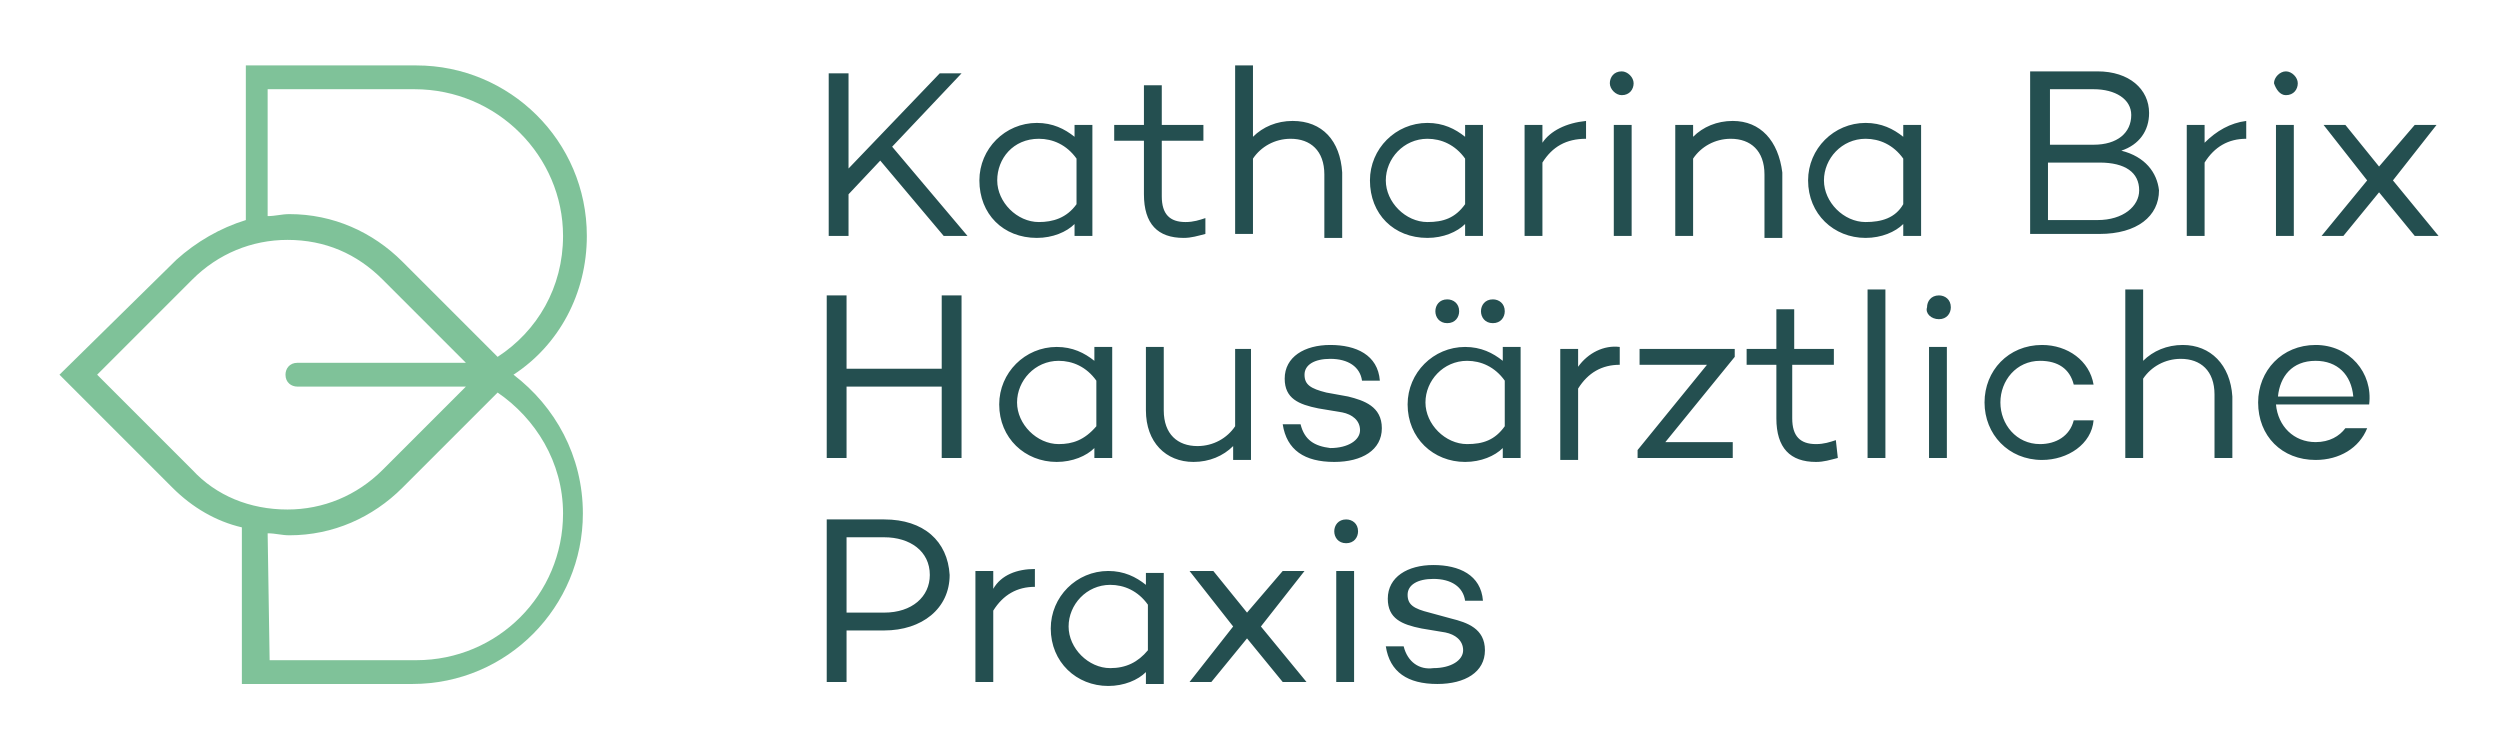
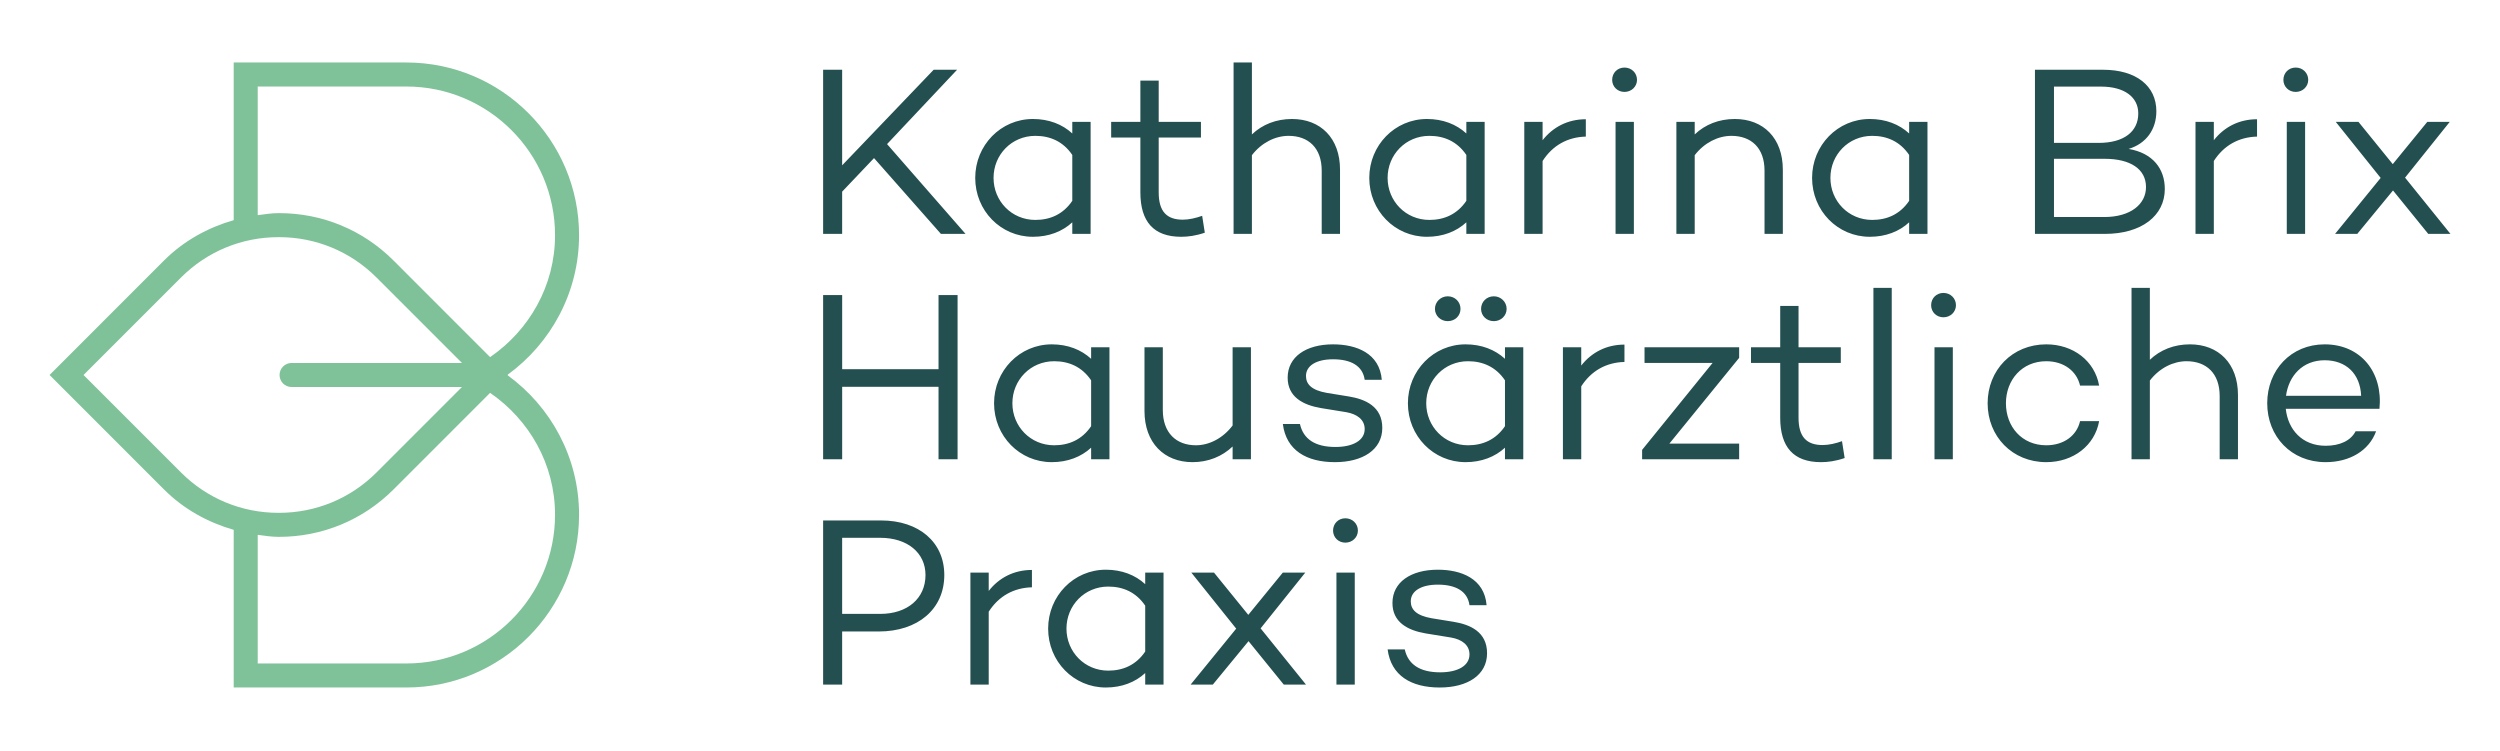
- <svg xmlns="http://www.w3.org/2000/svg" version="1.1" id="Ebene_1" x="0px" y="0px" viewBox="0 0 126.1 37.9" style="enable-background:new 0 0 126.1 37.9;" xml:space="preserve">
-   <style type="text/css">
- 	.st0{fill:#244F50;}
- 	.st1{fill:#7FC299;}
- </style>
+ <svg xmlns="http://www.w3.org/2000/svg" version="1.1" id="Ebene_1" x="0px" y="0px" viewBox="0 0 141.732 42.52" enable-background="new 0 0 141.732 42.52" xml:space="preserve">
  <g>
-     <path class="st0" d="M70.8,32.6h-0.9c0.2,1.3,1.1,1.9,2.6,1.9c1.4,0,2.4-0.6,2.4-1.7c0-1.1-0.9-1.4-1.7-1.6l-1.1-0.3   c-0.8-0.2-1.1-0.4-1.1-0.9c0-0.5,0.5-0.8,1.3-0.8c0.9,0,1.5,0.4,1.6,1.1h0.9c-0.1-1.3-1.2-1.8-2.5-1.8c-1.3,0-2.3,0.6-2.3,1.7   c0,1,0.7,1.3,1.7,1.5l1.2,0.2c0.5,0.1,0.9,0.4,0.9,0.9s-0.6,0.9-1.5,0.9C71.6,33.8,71,33.4,70.8,32.6 M67.4,34.4h0.9v-5.6h-0.9   V34.4z M67.9,27.4c0.4,0,0.6-0.3,0.6-0.6c0-0.4-0.3-0.6-0.6-0.6c-0.4,0-0.6,0.3-0.6,0.6C67.3,27.1,67.5,27.4,67.9,27.4 M65.9,34.4   l-2.3-2.8l2.2-2.8h-1.1l-1.8,2.1l-1.7-2.1H60l2.2,2.8l0,0L60,34.4h1.1l1.8-2.2l1.8,2.2H65.9z M56,33.7c-1.1,0-2.1-1-2.1-2.1   c0-1.1,0.9-2.1,2.1-2.1c0.7,0,1.4,0.3,1.9,1v2.3C57.4,33.4,56.8,33.7,56,33.7 M57.8,28.9v0.6c-0.5-0.4-1.1-0.7-1.9-0.7   c-1.6,0-2.9,1.3-2.9,2.9c0,1.7,1.3,2.9,2.9,2.9c0.8,0,1.5-0.3,1.9-0.7v0.6h0.9v-5.6L57.8,28.9L57.8,28.9z M50.1,29.7v-0.9h-0.9v5.6   h0.9v-3.6c0.5-0.8,1.2-1.2,2.1-1.2v-0.9C51.3,28.7,50.5,29,50.1,29.7 M44.6,30.9h-1.9v-3.8h1.9c1.3,0,2.3,0.7,2.3,1.9   C46.9,30.1,46,30.9,44.6,30.9 M44.6,26.2h-2.9v8.2h1v-2.6h1.9c1.9,0,3.3-1.1,3.3-2.8C47.8,27.3,46.6,26.2,44.6,26.2" />
-     <path class="st0" d="M116.8,18.2c1.1,0,1.8,0.7,1.9,1.8h-3.8C115,19,115.6,18.2,116.8,18.2 M116.8,17.4c-1.7,0-2.9,1.3-2.9,2.9   c0,1.7,1.2,2.9,2.9,2.9c1.2,0,2.2-0.6,2.6-1.6h-1.1c-0.3,0.4-0.8,0.7-1.5,0.7c-1.1,0-1.9-0.8-2-1.9h4.7   C119.7,18.8,118.5,17.4,116.8,17.4 M110.1,17.4c-0.8,0-1.5,0.3-2,0.8v-3.6h-0.9v8.5h0.9v-4c0.4-0.6,1.1-1,1.9-1   c1,0,1.7,0.6,1.7,1.8v3.2h0.9V20C112.5,18.4,111.5,17.4,110.1,17.4 M102.9,22.4c-1.2,0-2-1-2-2.1c0-1.1,0.8-2.1,2-2.1   c0.9,0,1.5,0.4,1.7,1.2h1c-0.2-1.2-1.3-2-2.6-2c-1.7,0-2.9,1.3-2.9,2.9c0,1.6,1.2,2.9,2.9,2.9c1.3,0,2.5-0.8,2.6-2h-1   C104.4,22,103.7,22.4,102.9,22.4 M97.3,23.1h0.9v-5.6h-0.9V23.1z M97.8,16.1c0.4,0,0.6-0.3,0.6-0.6c0-0.4-0.3-0.6-0.6-0.6   c-0.4,0-0.6,0.3-0.6,0.6C97.1,15.8,97.4,16.1,97.8,16.1 M94.2,23.1h0.9v-8.5h-0.9V23.1z M92.6,22.2c-0.3,0.1-0.6,0.2-1,0.2   c-0.8,0-1.2-0.4-1.2-1.3v-2.7h2.1v-0.8h-2v-2h-0.9v2h-1.5v0.8h1.5v2.7c0,1.5,0.7,2.2,2,2.2c0.4,0,0.7-0.1,1.1-0.2L92.6,22.2z    M87.5,17.6h-4.8v0.8h3.4l-3.5,4.3v0.4h4.8v-0.8H84l3.5-4.3V17.6z M79.6,18.5v-0.9h-0.9v5.6h0.9v-3.6c0.5-0.8,1.2-1.2,2.1-1.2v-0.9   C80.9,17.4,80.1,17.8,79.6,18.5 M74,22.4c-1.1,0-2.1-1-2.1-2.1c0-1.1,0.9-2.1,2.1-2.1c0.7,0,1.4,0.3,1.9,1v2.3   C75.4,22.2,74.8,22.4,74,22.4 M75.8,17.6v0.6c-0.5-0.4-1.1-0.7-1.9-0.7c-1.6,0-2.9,1.3-2.9,2.9c0,1.7,1.3,2.9,2.9,2.9   c0.8,0,1.5-0.3,1.9-0.7v0.5h0.9v-5.6H75.8z M75.3,16.3c0.4,0,0.6-0.3,0.6-0.6c0-0.4-0.3-0.6-0.6-0.6c-0.4,0-0.6,0.3-0.6,0.6   C74.7,16,74.9,16.3,75.3,16.3 M73,16.3c0.4,0,0.6-0.3,0.6-0.6c0-0.4-0.3-0.6-0.6-0.6c-0.4,0-0.6,0.3-0.6,0.6   C72.4,16,72.6,16.3,73,16.3 M65.6,21.4h-0.9c0.2,1.3,1.1,1.9,2.6,1.9c1.4,0,2.4-0.6,2.4-1.7c0-1.1-0.9-1.4-1.7-1.6l-1.1-0.2   c-0.8-0.2-1.1-0.4-1.1-0.9c0-0.5,0.5-0.8,1.3-0.8c0.9,0,1.5,0.4,1.6,1.1h0.9c-0.1-1.3-1.2-1.8-2.5-1.8c-1.3,0-2.3,0.6-2.3,1.7   c0,1,0.7,1.3,1.7,1.5l1.2,0.2c0.5,0.1,0.9,0.4,0.9,0.9s-0.6,0.9-1.5,0.9C66.3,22.5,65.8,22.2,65.6,21.4 M62.3,17.6v3.9   c-0.4,0.6-1.1,1-1.9,1c-1,0-1.7-0.6-1.7-1.8v-3.2h-0.9v3.2c0,1.6,1,2.6,2.4,2.6c0.8,0,1.5-0.3,2-0.8v0.7h0.9v-5.6H62.3z M53.4,22.4   c-1.1,0-2.1-1-2.1-2.1c0-1.1,0.9-2.1,2.1-2.1c0.7,0,1.4,0.3,1.9,1v2.3C54.7,22.2,54.1,22.4,53.4,22.4 M55.2,17.6v0.6   c-0.5-0.4-1.1-0.7-1.9-0.7c-1.6,0-2.9,1.3-2.9,2.9c0,1.7,1.3,2.9,2.9,2.9c0.8,0,1.5-0.3,1.9-0.7v0.5h0.9v-5.6H55.2z M47.5,14.9v3.7   h-4.8v-3.7h-1v8.2h1v-3.6h4.8v3.6h1v-8.2H47.5z" />
-     <path class="st0" d="M123,11.9l-2.3-2.8l2.2-2.8h-1.1L120,8.4l-1.7-2.1h-1.1l2.2,2.8l0,0l-2.3,2.8h1.1l1.8-2.2l1.8,2.2   C121.8,11.9,123,11.9,123,11.9z M114.8,11.9h0.9V6.3h-0.9V11.9z M115.3,4.8c0.4,0,0.6-0.3,0.6-0.6s-0.3-0.6-0.6-0.6   s-0.6,0.3-0.6,0.6C114.8,4.5,115,4.8,115.3,4.8 M111.2,7.2V6.3h-0.9v5.6h0.9V8.2c0.5-0.8,1.2-1.2,2.1-1.2V6.1   C112.5,6.2,111.8,6.6,111.2,7.2 M105.8,11.1h-2.5V8.2h2.6c1.3,0,2,0.5,2,1.4C107.9,10.4,107.1,11.1,105.8,11.1 M105.6,4.5   c1.1,0,1.9,0.5,1.9,1.3c0,0.9-0.7,1.5-1.9,1.5h-2.2V4.5H105.6z M107,7.6c0.9-0.3,1.4-1,1.4-1.9c0-1.2-1-2.1-2.6-2.1h-3.4v8.2h3.5   c1.9,0,3-0.9,3-2.2C108.8,8.7,108.2,7.9,107,7.6 M94.1,11.2c-1.1,0-2.1-1-2.1-2.1C92,8,92.9,7,94.1,7c0.7,0,1.4,0.3,1.9,1v2.3   C95.6,11,94.9,11.2,94.1,11.2 M96,6.3v0.6c-0.5-0.4-1.1-0.7-1.9-0.7c-1.6,0-2.9,1.3-2.9,2.9c0,1.7,1.3,2.9,2.9,2.9   c0.8,0,1.5-0.3,1.9-0.7v0.6h0.9V6.3H96z M87.4,6.1c-0.8,0-1.5,0.3-2,0.8V6.3h-0.9v5.6h0.9V8c0.4-0.6,1.1-1,1.9-1   c1,0,1.7,0.6,1.7,1.8v3.2h0.9V8.7C89.7,7.1,88.8,6.1,87.4,6.1 M81.4,11.9h0.9V6.3h-0.9V11.9z M81.8,4.8c0.4,0,0.6-0.3,0.6-0.6   s-0.3-0.6-0.6-0.6c-0.4,0-0.6,0.3-0.6,0.6S81.5,4.8,81.8,4.8 M77.8,7.2V6.3h-0.9v5.6h0.9V8.2C78.3,7.4,79,7,80,7V6.1   C79,6.2,78.2,6.6,77.8,7.2 M72,11.2c-1.1,0-2.1-1-2.1-2.1C69.9,8,70.8,7,72,7c0.7,0,1.4,0.3,1.9,1v2.3C73.4,11,72.8,11.2,72,11.2    M73.9,6.3v0.6c-0.5-0.4-1.1-0.7-1.9-0.7c-1.6,0-2.9,1.3-2.9,2.9c0,1.7,1.2,2.9,2.9,2.9c0.8,0,1.5-0.3,1.9-0.7v0.6h0.9V6.3H73.9z    M65.2,6.1c-0.8,0-1.5,0.3-2,0.8V3.3h-0.9v8.5h0.9V8c0.4-0.6,1.1-1,1.9-1c1,0,1.7,0.6,1.7,1.8v3.2h0.9V8.7   C67.6,7.1,66.7,6.1,65.2,6.1 M60.8,11c-0.3,0.1-0.6,0.2-1,0.2c-0.8,0-1.2-0.4-1.2-1.3V7.1h2.1V6.3h-2.1v-2h-0.9v2h-1.5v0.8h1.5v2.7   c0,1.5,0.7,2.2,2,2.2c0.4,0,0.7-0.1,1.1-0.2L60.8,11z M52.4,11.2c-1.1,0-2.1-1-2.1-2.1C50.3,8,51.1,7,52.4,7c0.7,0,1.4,0.3,1.9,1   v2.3C53.8,11,53.1,11.2,52.4,11.2 M54.2,6.3v0.6c-0.5-0.4-1.1-0.7-1.9-0.7c-1.6,0-2.9,1.3-2.9,2.9c0,1.7,1.2,2.9,2.9,2.9   c0.8,0,1.5-0.3,1.9-0.7v0.6h0.9V6.3H54.2z M47.6,11.9h1.2L45,7.4l3.5-3.7h-1.1l-4.6,4.8V3.7h-1v8.2h1V9.8l1.6-1.7L47.6,11.9z" />
-     <path class="st1" d="M28.4,11.9c0,2.6-1.3,4.8-3.3,6.1l-4.8-4.8c-1.5-1.5-3.5-2.4-5.7-2.4l0,0c-0.4,0-0.7,0.1-1.1,0.1V4.5h7.4   C25.1,4.5,28.4,7.9,28.4,11.9 M9.7,14.1c1.3-1.3,3-2,4.8-2l0,0c1.9,0,3.5,0.7,4.8,2l4.2,4.2h-8.5c-0.4,0-0.6,0.3-0.6,0.6   c0,0.4,0.3,0.6,0.6,0.6h8.5l-4.2,4.2c-1.3,1.3-3,2-4.8,2l0,0l0,0c-1.9,0-3.6-0.7-4.8-2l-4.8-4.8L9.7,14.1z M13.5,26.9   c0.4,0,0.7,0.1,1.1,0.1l0,0c2.2,0,4.2-0.9,5.7-2.4l4.8-4.8c1.9,1.3,3.3,3.5,3.3,6.1c0,4.1-3.3,7.4-7.4,7.4h-7.4L13.5,26.9   L13.5,26.9z M29.6,11.9c0-4.8-3.9-8.6-8.6-8.6h-8.6v7.8c-1.3,0.4-2.5,1.1-3.5,2L3,18.9l5.7,5.7c1,1,2.2,1.7,3.5,2v7.9h8.6   c4.8,0,8.6-3.9,8.6-8.6c0-2.9-1.4-5.4-3.5-7l0,0l0,0C28.2,17.4,29.6,14.8,29.6,11.9" />
+     <path fill="#244F50" d="M79.639,36.815h-0.971c0.192,1.492,1.34,2.162,2.956,2.162c1.561,0,2.682-0.697,2.682-1.943   c0-1.218-0.97-1.629-1.888-1.78l-1.26-0.205c-0.862-0.151-1.177-0.493-1.177-0.959c0-0.575,0.575-0.945,1.533-0.945   c1.014,0,1.685,0.37,1.795,1.164h0.97c-0.123-1.505-1.436-2.011-2.765-2.011c-1.533,0-2.572,0.711-2.572,1.888   c0,1.082,0.847,1.547,1.888,1.725l1.438,0.233c0.616,0.11,1.041,0.425,1.041,0.959c0,0.643-0.672,1.013-1.658,1.013   C80.487,38.116,79.83,37.664,79.639,36.815 M75.766,38.812h1.039v-6.35h-1.039V38.812z M76.272,30.764   c0.396,0,0.711-0.301,0.711-0.684c0-0.396-0.315-0.697-0.711-0.697c-0.397,0-0.697,0.301-0.697,0.697   C75.575,30.463,75.875,30.764,76.272,30.764 M74.04,38.812l-2.573-3.188l2.532-3.161h-1.273l-1.957,2.395l-1.943-2.395H67.54   l2.531,3.161l0.014,0.014l-2.586,3.174h1.259l2.025-2.463l1.998,2.463H74.04z M62.83,38.02c-1.342,0-2.369-1.068-2.369-2.382   c0-1.315,1.027-2.383,2.369-2.383c0.835,0,1.575,0.315,2.095,1.082v2.601C64.405,37.705,63.665,38.02,62.83,38.02 M64.925,32.463   v0.655c-0.561-0.519-1.328-0.82-2.232-0.82c-1.821,0-3.271,1.491-3.271,3.34c0,1.862,1.45,3.339,3.271,3.339   c0.904,0,1.671-0.301,2.232-0.82v0.655h1.039v-6.349H64.925z M56.053,33.501v-1.038h-1.038v6.349h1.038V34.68   c0.561-0.878,1.41-1.357,2.45-1.384v-0.984C57.491,32.312,56.642,32.749,56.053,33.501 M49.908,34.803h-2.164V30.49h2.164   c1.534,0,2.561,0.849,2.561,2.109C52.469,33.927,51.442,34.803,49.908,34.803 M49.949,29.506h-3.284v9.306h1.079v-3.011h2.068   c2.232,0,3.723-1.271,3.723-3.202C53.535,30.736,52.099,29.506,49.949,29.506" />
+     <path fill="#244F50" d="M131.792,20.424c1.205,0,2.013,0.754,2.068,2.014h-4.259C129.752,21.315,130.532,20.424,131.792,20.424    M131.792,19.522c-1.917,0-3.257,1.464-3.257,3.339c0,1.876,1.354,3.34,3.312,3.34c1.369,0,2.464-0.656,2.86-1.751h-1.162   c-0.274,0.534-0.89,0.822-1.698,0.822c-1.328,0-2.136-0.918-2.26-2.096h5.312C135.104,21.095,133.832,19.522,131.792,19.522    M124.154,19.522c-0.904,0-1.684,0.315-2.273,0.875v-4.078h-1.039v9.717h1.039v-4.462c0.548-0.712,1.328-1.095,2.081-1.095   c1.123,0,1.877,0.684,1.877,1.971v3.586h1.038v-3.641C126.877,20.602,125.77,19.522,124.154,19.522 M116.008,25.244   c-1.382,0-2.286-1.054-2.286-2.382c0-1.315,0.904-2.383,2.286-2.383c0.986,0,1.725,0.548,1.917,1.383h1.081   c-0.246-1.397-1.464-2.34-2.998-2.34c-1.93,0-3.324,1.464-3.324,3.34s1.394,3.339,3.324,3.339c1.534,0,2.752-0.943,2.998-2.326   h-1.081C117.733,24.71,116.994,25.244,116.008,25.244 M109.672,26.036h1.039v-6.35h-1.039V26.036z M110.178,17.988   c0.397,0,0.711-0.301,0.711-0.684c0-0.396-0.314-0.697-0.711-0.697c-0.396,0-0.697,0.301-0.697,0.697   C109.481,17.687,109.782,17.988,110.178,17.988 M106.209,26.036h1.039v-9.717h-1.039V26.036z M104.428,25.011   c-0.342,0.124-0.739,0.22-1.095,0.22c-0.904,0-1.369-0.452-1.369-1.548v-3.108h2.396v-0.888h-2.396v-2.341h-1.039v2.341h-1.656   v0.888h1.656v3.108c0,1.657,0.752,2.518,2.312,2.518c0.383,0,0.821-0.055,1.342-0.233L104.428,25.011z M98.597,19.687h-5.364v0.888   h3.859l-3.996,4.929v0.532h5.501v-0.888h-3.955l3.955-4.86V19.687z M89.645,20.725v-1.038h-1.039v6.349h1.039v-4.132   c0.561-0.878,1.41-1.357,2.45-1.384v-0.984C91.082,19.536,90.233,19.973,89.645,20.725 M83.225,25.244   c-1.341,0-2.368-1.068-2.368-2.382c0-1.315,1.027-2.383,2.368-2.383c0.836,0,1.575,0.315,2.096,1.082v2.601   C84.8,24.929,84.061,25.244,83.225,25.244 M85.321,19.687v0.655c-0.562-0.519-1.329-0.82-2.233-0.82c-1.819,0-3.27,1.491-3.27,3.34   c0,1.862,1.451,3.339,3.27,3.339c0.904,0,1.671-0.301,2.233-0.82v0.655h1.038v-6.349H85.321z M84.69,18.207   c0.397,0,0.725-0.301,0.725-0.698c0-0.396-0.328-0.711-0.725-0.711c-0.41,0-0.724,0.315-0.724,0.711   C83.966,17.906,84.28,18.207,84.69,18.207 M82.076,18.207c0.41,0,0.724-0.301,0.724-0.698c0-0.396-0.314-0.711-0.724-0.711   c-0.397,0-0.725,0.315-0.725,0.711C81.351,17.906,81.679,18.207,82.076,18.207 M73.698,24.039h-0.97   c0.191,1.492,1.339,2.162,2.955,2.162c1.562,0,2.683-0.697,2.683-1.943c0-1.218-0.971-1.629-1.888-1.78l-1.26-0.205   c-0.863-0.151-1.178-0.493-1.178-0.959c0-0.575,0.575-0.945,1.534-0.945c1.013,0,1.684,0.37,1.794,1.164h0.97   c-0.123-1.505-1.436-2.011-2.764-2.011c-1.534,0-2.573,0.711-2.573,1.888c0,1.082,0.848,1.547,1.888,1.725l1.438,0.233   c0.616,0.11,1.041,0.425,1.041,0.959c0,0.643-0.671,1.013-1.657,1.013C74.547,25.34,73.89,24.888,73.698,24.039 M69.88,19.687   v4.435c-0.547,0.725-1.328,1.122-2.081,1.122c-1.123,0-1.876-0.712-1.876-1.998v-3.559h-1.039V23.3   c0,1.794,1.107,2.901,2.723,2.901c0.904,0,1.685-0.328,2.273-0.888v0.723h1.039v-6.349H69.88z M59.764,25.244   c-1.342,0-2.369-1.068-2.369-2.382c0-1.315,1.027-2.383,2.369-2.383c0.835,0,1.575,0.315,2.095,1.082v2.601   C61.339,24.929,60.599,25.244,59.764,25.244 M61.859,19.687v0.655c-0.561-0.519-1.328-0.82-2.232-0.82   c-1.821,0-3.271,1.491-3.271,3.34c0,1.862,1.45,3.339,3.271,3.339c0.904,0,1.671-0.301,2.232-0.82v0.655h1.039v-6.349H61.859z    M53.208,16.73v4.202h-5.463V16.73h-1.08v9.306h1.08V21.93h5.463v4.106h1.08V16.73H53.208z" />
+     <path fill="#244F50" d="M138.923,13.26l-2.573-3.189l2.532-3.161h-1.273l-1.957,2.395l-1.943-2.395h-1.287l2.532,3.161l0.014,0.014   l-2.587,3.175h1.259l2.026-2.463l1.998,2.463H138.923z M129.644,13.26h1.039V6.91h-1.039V13.26z M130.149,5.211   c0.397,0,0.711-0.301,0.711-0.683c0-0.397-0.314-0.698-0.711-0.698c-0.396,0-0.697,0.301-0.697,0.698   C129.452,4.91,129.753,5.211,130.149,5.211 M125.508,7.949V6.91h-1.039v6.35h1.039V9.127c0.561-0.877,1.41-1.356,2.45-1.383V6.76   C126.945,6.76,126.097,7.197,125.508,7.949 M119.294,12.304h-2.848V9.003h2.876c1.465,0,2.341,0.589,2.341,1.602   C121.663,11.578,120.787,12.304,119.294,12.304 M119.116,4.91c1.315,0,2.109,0.589,2.109,1.52c0,1.027-0.808,1.671-2.246,1.671   h-2.533V4.91H119.116z M120.677,8.443c0.999-0.301,1.573-1.109,1.573-2.136c0-1.438-1.148-2.353-3.024-2.353h-3.859v9.306h3.968   c2.068,0,3.394-1.025,3.394-2.545C122.729,9.564,122.046,8.675,120.677,8.443 M106.14,12.468c-1.342,0-2.369-1.068-2.369-2.383   c0-1.314,1.027-2.383,2.369-2.383c0.835,0,1.575,0.315,2.095,1.082v2.602C107.715,12.153,106.975,12.468,106.14,12.468    M108.235,6.91v0.656c-0.561-0.519-1.328-0.82-2.232-0.82c-1.821,0-3.271,1.491-3.271,3.339c0,1.862,1.45,3.339,3.271,3.339   c0.904,0,1.671-0.3,2.232-0.82v0.656h1.039V6.91H108.235z M98.351,6.746c-0.904,0-1.684,0.314-2.273,0.875V6.91h-1.039v6.35h1.039   V8.798c0.548-0.712,1.328-1.096,2.082-1.096c1.123,0,1.876,0.685,1.876,1.972v3.586h1.038V9.619   C101.074,7.826,99.967,6.746,98.351,6.746 M91.59,13.26h1.039V6.91H91.59V13.26z M92.096,5.211c0.396,0,0.711-0.301,0.711-0.683   c0-0.397-0.315-0.698-0.711-0.698c-0.397,0-0.698,0.301-0.698,0.698C91.398,4.91,91.699,5.211,92.096,5.211 M87.454,7.949V6.91   h-1.038v6.35h1.038V9.127c0.562-0.877,1.41-1.356,2.451-1.383V6.76C88.892,6.76,88.043,7.197,87.454,7.949 M81.036,12.468   c-1.342,0-2.369-1.068-2.369-2.383c0-1.314,1.027-2.383,2.369-2.383c0.835,0,1.574,0.315,2.095,1.082v2.602   C82.61,12.153,81.871,12.468,81.036,12.468 M83.131,6.91v0.656c-0.562-0.519-1.329-0.82-2.232-0.82   c-1.822,0-3.271,1.491-3.271,3.339c0,1.862,1.449,3.339,3.271,3.339c0.903,0,1.67-0.3,2.232-0.82v0.656h1.038V6.91H83.131z    M73.247,6.746c-0.904,0-1.684,0.314-2.273,0.875V3.543h-1.039v9.717h1.039V8.798c0.547-0.712,1.328-1.096,2.081-1.096   c1.123,0,1.876,0.685,1.876,1.972v3.586h1.039V9.619C75.97,7.826,74.863,6.746,73.247,6.746 M68.154,12.235   c-0.342,0.123-0.739,0.219-1.095,0.219c-0.904,0-1.369-0.452-1.369-1.547V7.798h2.395V6.91H65.69V4.57h-1.039v2.34h-1.656v0.888   h1.656v3.109c0,1.656,0.752,2.517,2.312,2.517c0.383,0,0.821-0.054,1.341-0.232L68.154,12.235z M58.696,12.468   c-1.342,0-2.369-1.068-2.369-2.383c0-1.314,1.027-2.383,2.369-2.383c0.835,0,1.575,0.315,2.095,1.082v2.602   C60.271,12.153,59.531,12.468,58.696,12.468 M60.791,6.91v0.656c-0.561-0.519-1.328-0.82-2.232-0.82   c-1.821,0-3.271,1.491-3.271,3.339c0,1.862,1.45,3.339,3.271,3.339c0.904,0,1.671-0.3,2.232-0.82v0.656h1.039V6.91H60.791z    M53.343,13.26h1.396L50.29,8.169l3.97-4.215h-1.328l-5.188,5.419V3.954h-1.079v9.306h1.079v-2.395l1.807-1.902L53.343,13.26z" />
+     <path fill="#7FC299" d="M31.467,13.333c0,2.878-1.472,5.394-3.682,6.913l-5.476-5.477c-1.734-1.733-4.037-2.686-6.485-2.686h-0.036   c-0.4,0-0.787,0.065-1.177,0.115V4.905h8.428C27.685,4.905,31.467,8.686,31.467,13.333 M10.262,15.733   c1.476-1.476,3.438-2.288,5.529-2.288h0.031c2.086,0,4.048,0.813,5.524,2.288l4.845,4.845H16.53c-0.376,0-0.681,0.305-0.681,0.682   c0,0.376,0.305,0.681,0.681,0.681h9.66l-4.844,4.845c-1.477,1.476-3.441,2.288-5.532,2.288h-0.013h-0.012   c-2.088,0-4.051-0.812-5.527-2.288l-5.526-5.527L10.262,15.733z M14.611,30.321c0.39,0.05,0.776,0.115,1.175,0.115h0.03   c2.453,0,4.759-0.954,6.493-2.687l5.475-5.477c2.21,1.52,3.683,4.036,3.683,6.914c0,4.647-3.782,8.428-8.428,8.428h-8.428V30.321z    M32.829,13.333c0-5.398-4.392-9.79-9.79-9.79h-9.79v8.938c-1.473,0.424-2.836,1.175-3.951,2.288l-6.488,6.49l6.488,6.49   c1.115,1.113,2.478,1.865,3.951,2.289v8.938h9.79c5.398,0,9.79-4.392,9.79-9.79c0-3.251-1.601-6.129-4.048-7.91l0.017-0.017   l-0.016-0.016C31.228,19.462,32.829,16.584,32.829,13.333" />
  </g>
+   <g>
+ </g>
+   <g>
+ </g>
+   <g>
+ </g>
+   <g>
+ </g>
+   <g>
+ </g>
+   <g>
+ </g>
</svg>
